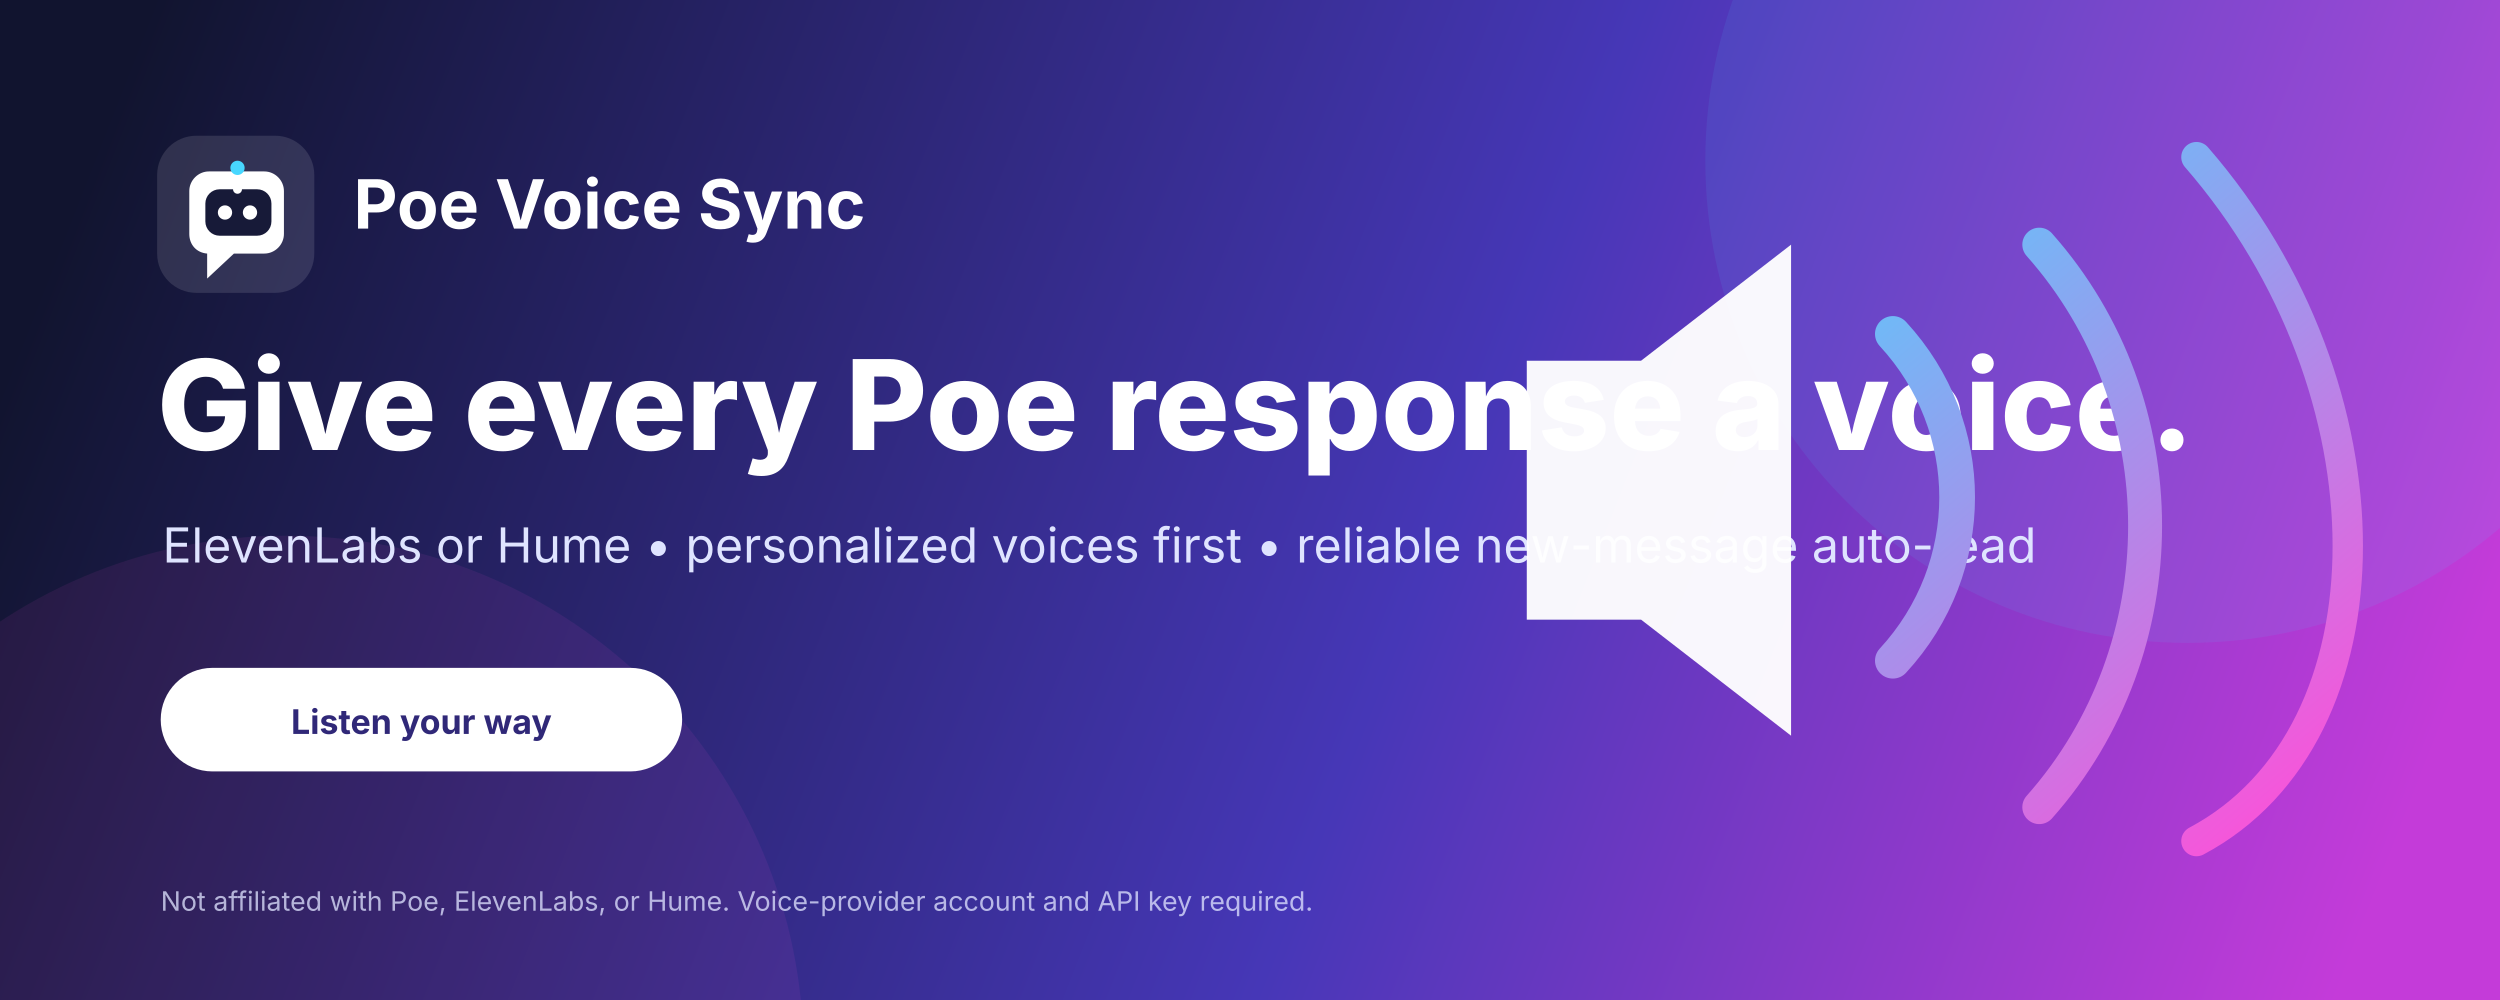
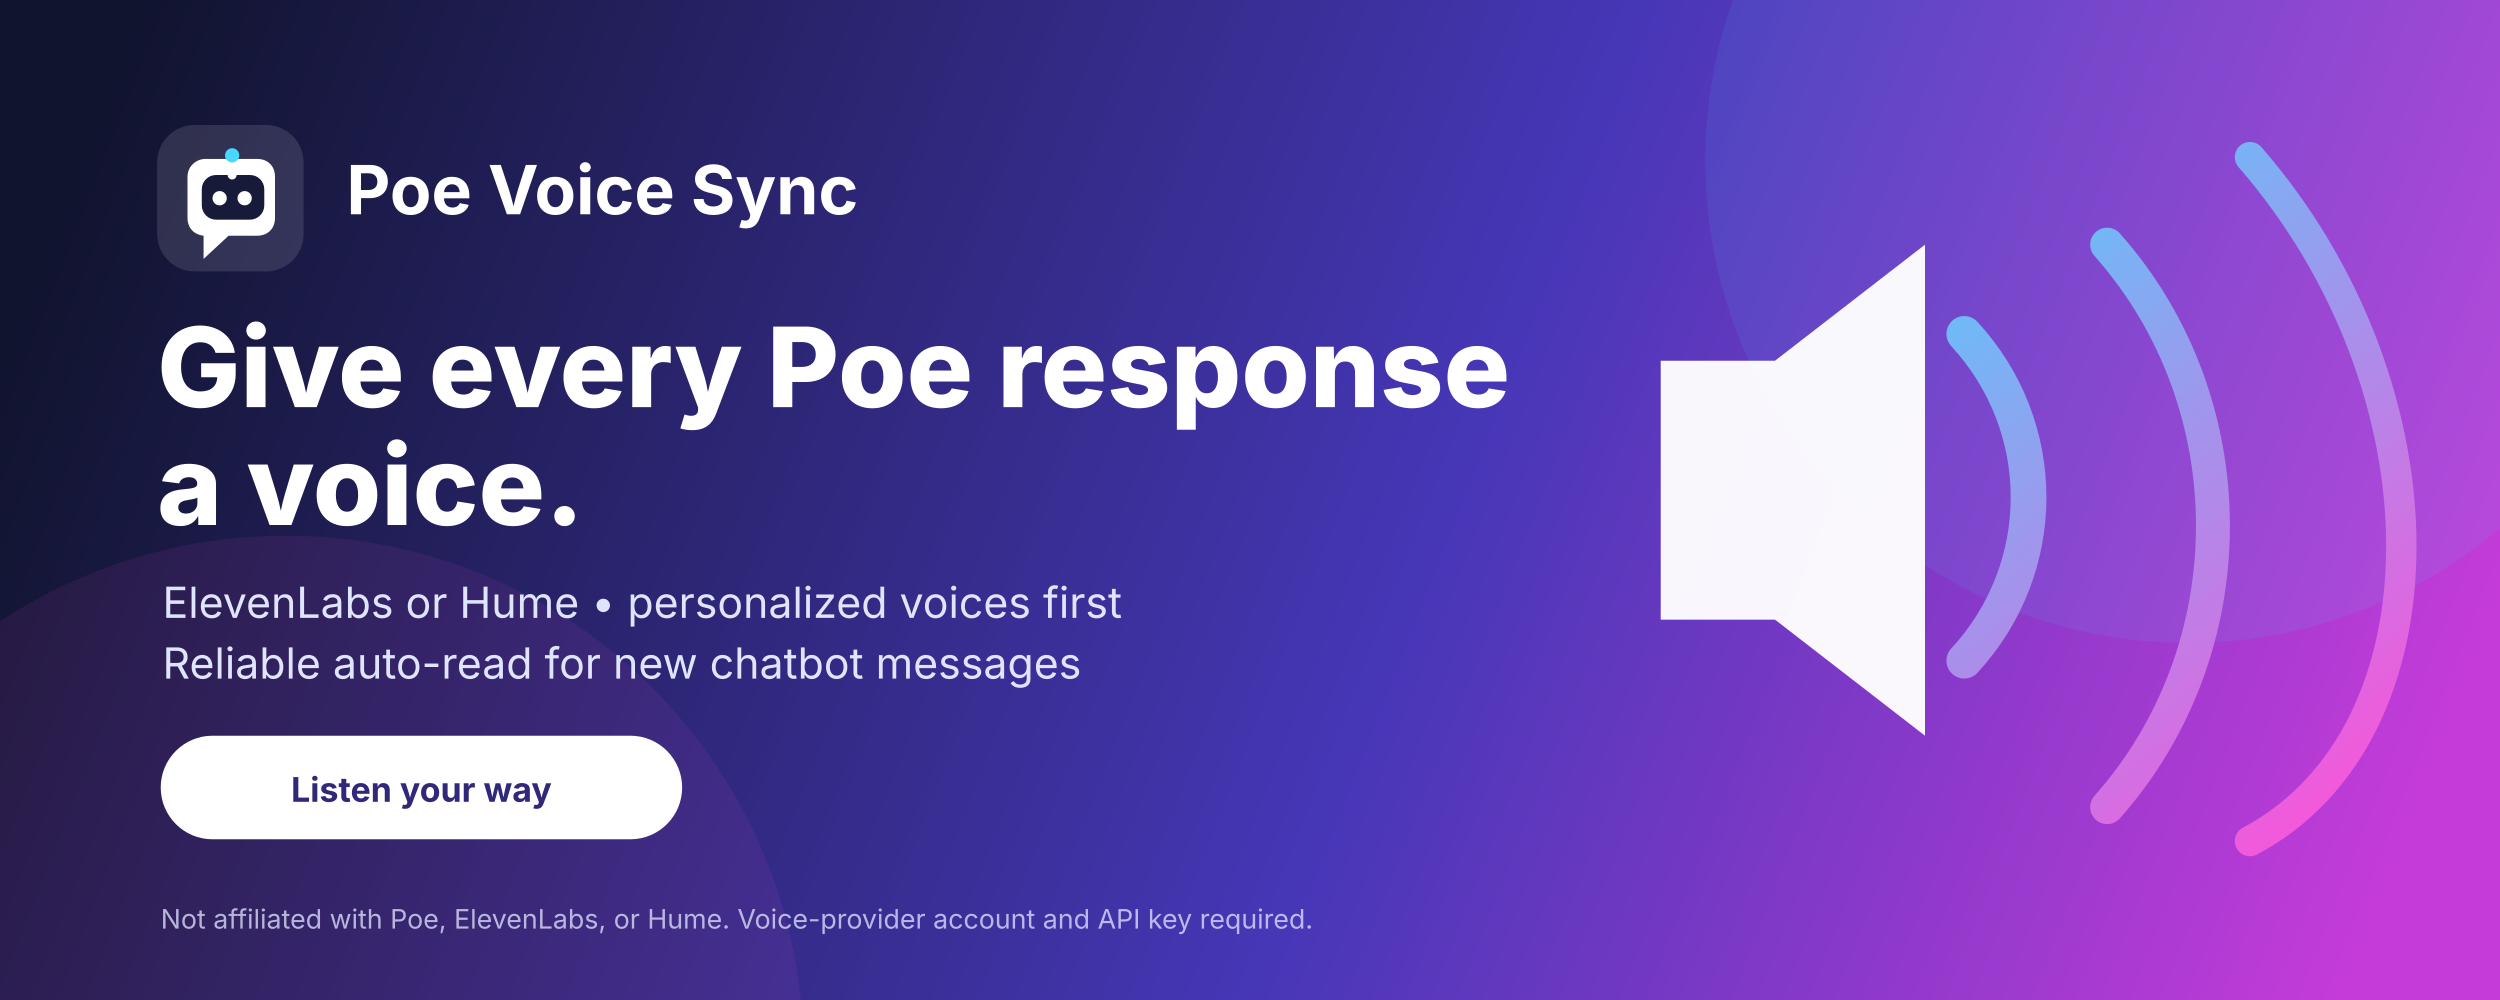
<svg xmlns="http://www.w3.org/2000/svg" width="1400" height="560" viewBox="0 0 1400 560" role="img" aria-labelledby="title">
  <defs>
    <linearGradient id="bg" x1="70" y1="40" x2="1320" y2="530" gradientUnits="userSpaceOnUse">
      <stop stop-color="#11142f" />
      <stop offset=".58" stop-color="#4637b7" />
      <stop offset="1" stop-color="#c43bd9" />
    </linearGradient>
-     <linearGradient id="wave" x1="980" y1="100" x2="1290" y2="470" gradientUnits="userSpaceOnUse">
+     <linearGradient id="wave" x1="1030" y1="100" x2="1330" y2="470" gradientUnits="userSpaceOnUse">
      <stop stop-color="#48d7ff" />
      <stop offset="1" stop-color="#ff4fd8" />
    </linearGradient>
  </defs>
  <rect width="1400" height="560" fill="url(#bg)" />
  <circle cx="1225" cy="90" r="270" fill="#48d7ff" opacity=".09" />
  <circle cx="160" cy="590" r="290" fill="#ff4fd8" opacity=".08" />
-   <g transform="translate(88 76)">
-     <rect width="88" height="88" rx="22" fill="#fff" opacity=".12" />
-     <path d="M18 31c0-6 5-11 11-11h31c6 0 11 5 11 11v24c0 6-5 11-11 11H43L28 80V66c-6-.5-10-5-10-11V31Z" fill="#fff" />
-     <rect x="27" y="30" width="37" height="26" rx="8" fill="#171a38" />
-     <circle cx="38" cy="43" r="4" fill="#fff" />
-     <circle cx="52" cy="43" r="4" fill="#fff" />
-     <path d="M45 30v-7" stroke="#fff" stroke-width="5" stroke-linecap="round" />
-     <circle cx="45" cy="18" r="4" fill="#48d7ff" />
+   <g transform="translate(88 70)">
+     <rect width="82" height="82" rx="21" fill="#fff" opacity=".12" />
+     <path d="M17 29c0-6 5-10 10-10h29c6 0 10 4 10 10v23c0 6-4 10-10 10H40L26 75V62c-5-.5-9-4-9-10V29Z" fill="#fff" />
+     <rect x="25" y="28" width="35" height="25" rx="8" fill="#171a38" />
+     <circle cx="35" cy="41" r="4" fill="#fff" />
+     <circle cx="49" cy="41" r="4" fill="#fff" />
+     <path d="M42 28v-7" stroke="#fff" stroke-width="5" stroke-linecap="round" />
+     <circle cx="42" cy="17" r="4" fill="#48d7ff" />
  </g>
-   <text x="198" y="128" fill="#fff" font-family="Inter,Segoe UI,Arial,sans-serif" font-size="38" font-weight="750">Poe Voice Sync</text>
-   <text x="88" y="252" fill="#fff" font-family="Inter,Segoe UI,Arial,sans-serif" font-size="70" font-weight="800">Give every Poe response a voice.</text>
-   <text x="91" y="315" fill="#dfe4ff" font-family="Inter,Segoe UI,Arial,sans-serif" font-size="27">ElevenLabs or Hume • personalized voices first • reliable new-message auto-read</text>
-   <rect x="90" y="374" width="292" height="58" rx="29" fill="#fff" />
-   <text x="236" y="411" text-anchor="middle" fill="#302878" font-family="Inter,Segoe UI,Arial,sans-serif" font-size="19" font-weight="750">Listen your way</text>
+   <text x="194" y="120" fill="#fff" font-family="Inter,Segoe UI,Arial,sans-serif" font-size="38" font-weight="750">Poe Voice Sync</text>
+   <text x="88" y="228" fill="#fff" font-family="Inter,Segoe UI,Arial,sans-serif" font-size="62" font-weight="800">Give every Poe response</text>
+   <text x="88" y="294" fill="#fff" font-family="Inter,Segoe UI,Arial,sans-serif" font-size="62" font-weight="800">a voice.</text>
+   <text x="91" y="346" fill="#dfe4ff" font-family="Inter,Segoe UI,Arial,sans-serif" font-size="24">ElevenLabs or Hume • personalized voices first</text>
+   <text x="91" y="380" fill="#dfe4ff" font-family="Inter,Segoe UI,Arial,sans-serif" font-size="24">Reliable auto-read for new chatbot messages</text>
+   <rect x="90" y="412" width="292" height="58" rx="29" fill="#fff" />
+   <text x="236" y="449" text-anchor="middle" fill="#302878" font-family="Inter,Segoe UI,Arial,sans-serif" font-size="19" font-weight="750">Listen your way</text>
  <g fill="none" stroke="url(#wave)" stroke-linecap="round">
-     <path d="M1060 187c48 52 48 131 0 183" stroke-width="20" />
-     <path d="M1142 137c79 89 79 226 0 315" stroke-width="19" />
-     <path d="M1230 88c113 130 113 323 0 383" stroke-width="17" />
+     <path d="M1100 187c48 52 48 131 0 183" stroke-width="20" />
+     <path d="M1180 137c79 89 79 226 0 315" stroke-width="19" />
+     <path d="M1260 88c113 130 113 323 0 383" stroke-width="17" />
  </g>
-   <path d="M855 202h64l84-65v275l-84-65h-64z" fill="#fff" opacity=".96" />
-   <text x="90" y="510" fill="#dfe4ff" opacity=".76" font-family="Inter,Segoe UI,Arial,sans-serif" font-size="15">Not affiliated with Poe, ElevenLabs, or Hume. Voice-provider account and API key required.</text>
+   <path d="M930 202h64l84-65v275l-84-65h-64z" fill="#fff" opacity=".96" />
+   <text x="90" y="520" fill="#dfe4ff" opacity=".76" font-family="Inter,Segoe UI,Arial,sans-serif" font-size="15">Not affiliated with Poe, ElevenLabs, or Hume. Voice-provider account and API key required.</text>
</svg>
